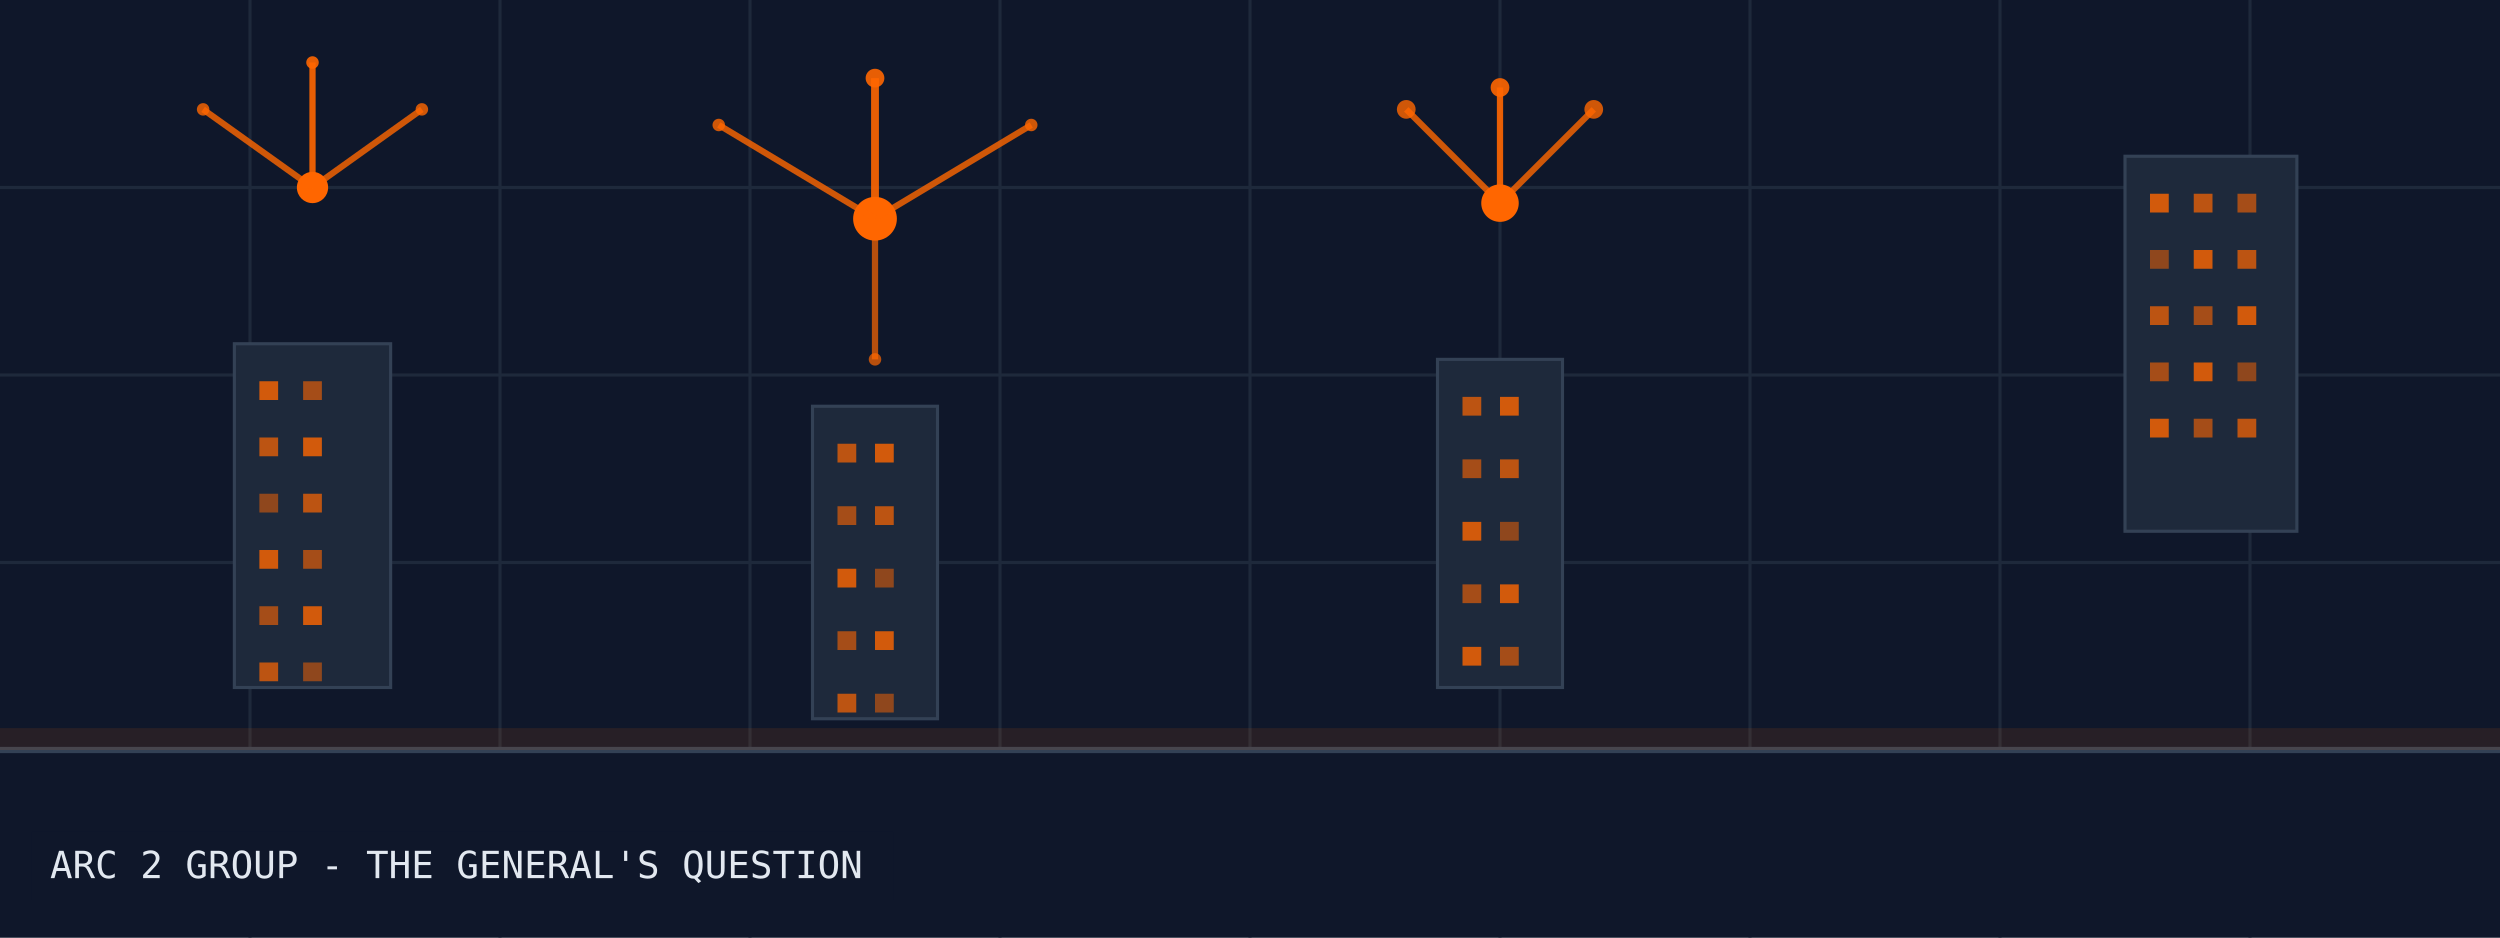
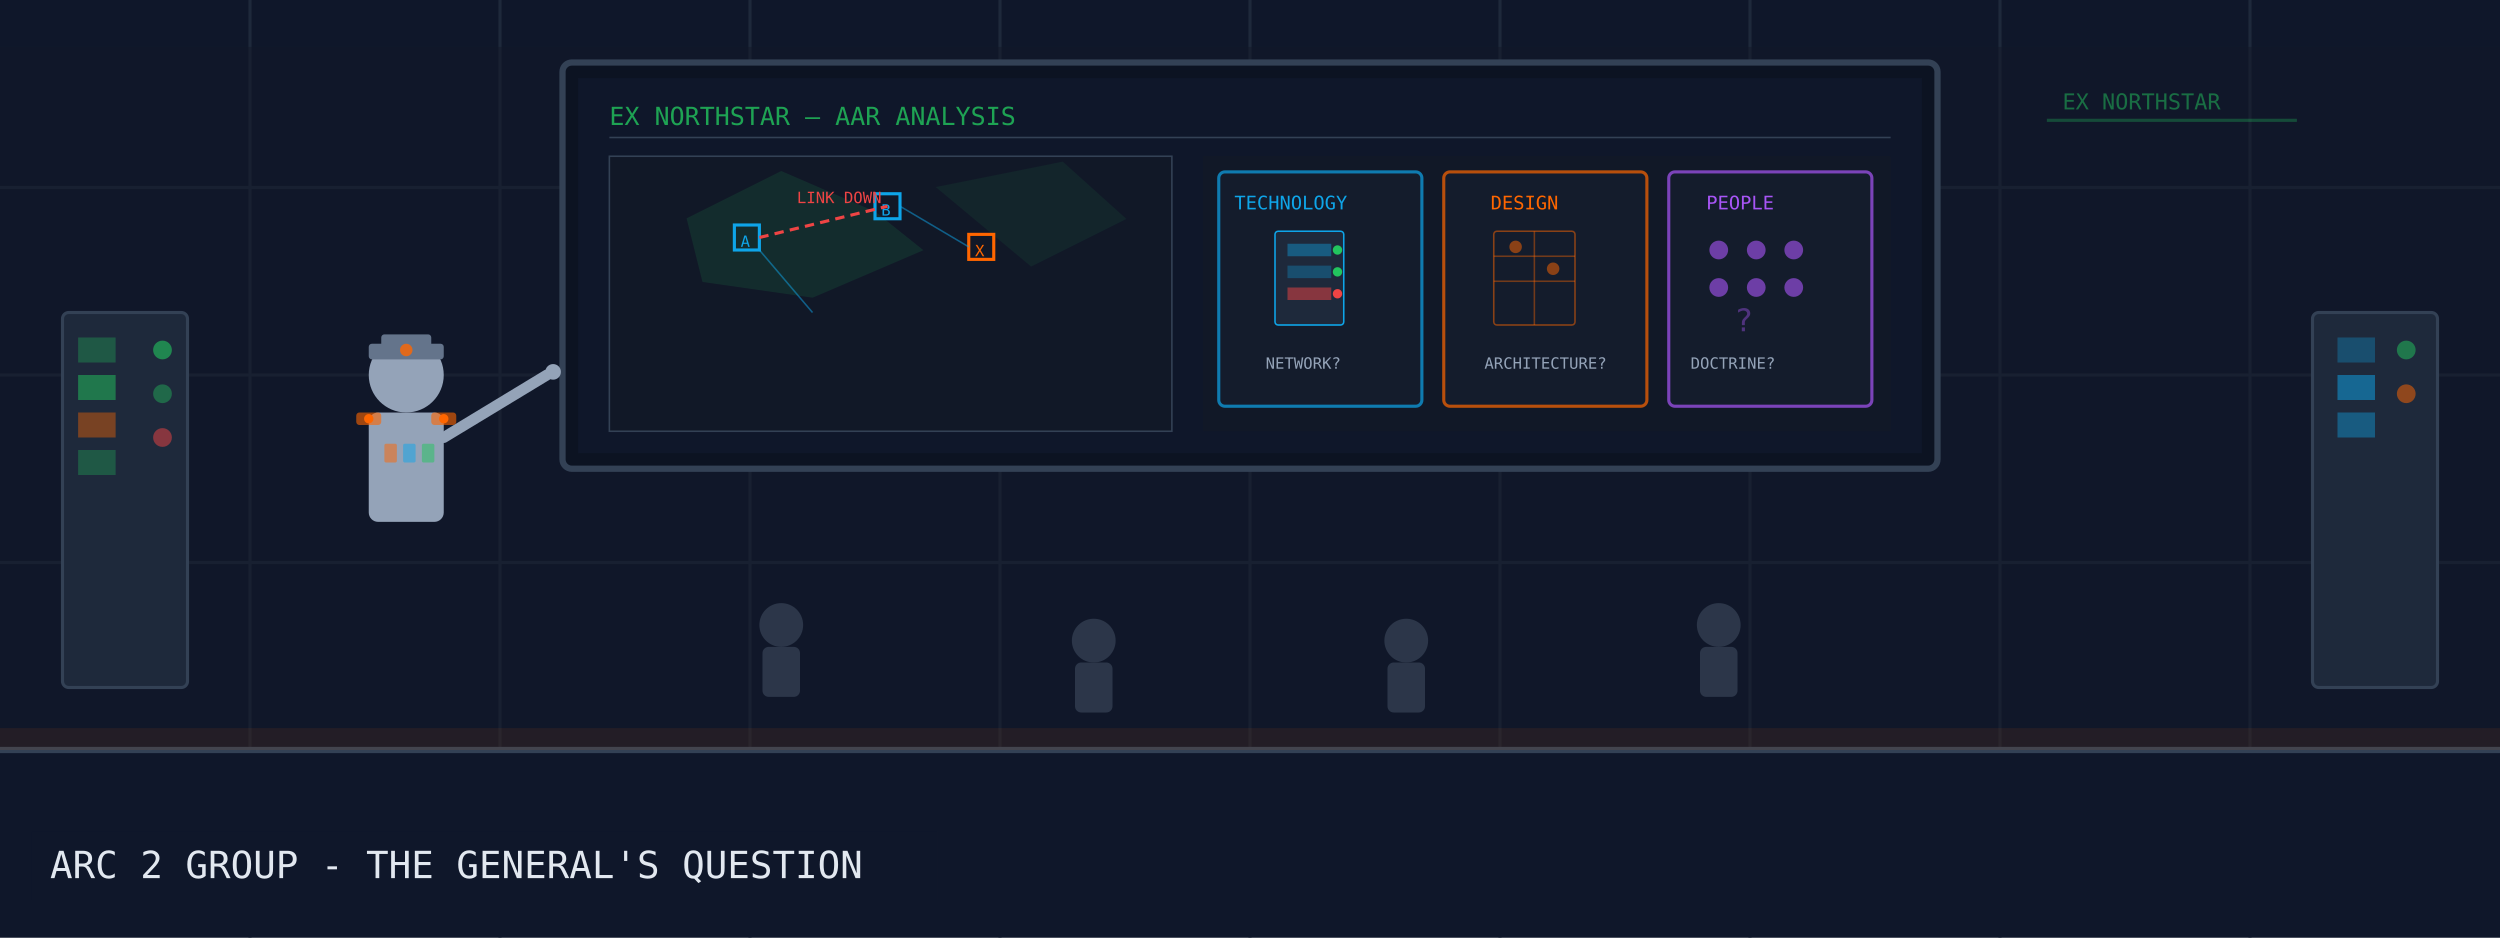
<svg xmlns="http://www.w3.org/2000/svg" viewBox="0 0 800 300" width="800" height="300">
  <rect width="800" height="300" fill="#0f172a" />
  <line x1="80" y1="0" x2="80" y2="300" stroke="#1e293b" stroke-width="1" />
  <line x1="160" y1="0" x2="160" y2="300" stroke="#1e293b" stroke-width="1" />
  <line x1="240" y1="0" x2="240" y2="300" stroke="#1e293b" stroke-width="1" />
  <line x1="320" y1="0" x2="320" y2="300" stroke="#1e293b" stroke-width="1" />
  <line x1="400" y1="0" x2="400" y2="300" stroke="#1e293b" stroke-width="1" />
  <line x1="480" y1="0" x2="480" y2="300" stroke="#1e293b" stroke-width="1" />
  <line x1="560" y1="0" x2="560" y2="300" stroke="#1e293b" stroke-width="1" />
  <line x1="640" y1="0" x2="640" y2="300" stroke="#1e293b" stroke-width="1" />
  <line x1="720" y1="0" x2="720" y2="300" stroke="#1e293b" stroke-width="1" />
  <line x1="0" y1="60" x2="800" y2="60" stroke="#1e293b" stroke-width="1" />
  <line x1="0" y1="120" x2="800" y2="120" stroke="#1e293b" stroke-width="1" />
  <line x1="0" y1="180" x2="800" y2="180" stroke="#1e293b" stroke-width="1" />
  <line x1="0" y1="240" x2="800" y2="240" stroke="#1e293b" stroke-width="1" />
+   <rect x="0" y="15" width="800" height="225" fill="#111827" opacity="0.5" />
+   <rect x="180" y="20" width="440" height="130" rx="3" fill="#0c1322" stroke="#334155" stroke-width="2" />
+   <rect x="185" y="25" width="430" height="120" fill="#0f172a" />
+   <text x="195" y="40" font-family="monospace" font-size="8" fill="#22c55e" opacity="0.8">EX NORTHSTAR — AAR ANALYSIS</text>
+   <line x1="195" y1="44" x2="605" y2="44" stroke="#334155" stroke-width="0.5" />
+   <rect x="195" y="50" width="180" height="88" fill="#111827" stroke="#334155" stroke-width="0.5" />
+   <polygon points="220,70 250,55 280,68 295,80 260,95 225,90" fill="#22c55e" opacity="0.12" stroke="#22c55e" stroke-width="0.5" />
+   <polygon points="300,60 340,52 360,70 330,85" fill="#22c55e" opacity="0.08" stroke="#22c55e" stroke-width="0.5" />
+   <rect x="235" y="72" width="8" height="8" fill="none" stroke="#0ea5e9" stroke-width="1" />
+   <text x="237" y="79" font-family="monospace" font-size="5" fill="#0ea5e9">A</text>
+   <rect x="280" y="62" width="8" height="8" fill="none" stroke="#0ea5e9" stroke-width="1" />
+   <text x="282" y="69" font-family="monospace" font-size="5" fill="#0ea5e9">B</text>
+   <rect x="310" y="75" width="8" height="8" fill="none" stroke="#FF6600" stroke-width="1" />
+   <text x="312" y="82" font-family="monospace" font-size="5" fill="#FF6600">X</text>
+   <line x1="243" y1="76" x2="284" y2="66" stroke="#ef4444" stroke-width="1" stroke-dasharray="3,2" />
+   <text x="255" y="65" font-family="monospace" font-size="5" fill="#ef4444">LINK DOWN</text>
+   <line x1="243" y1="80" x2="260" y2="100" stroke="#0ea5e9" stroke-width="0.5" opacity="0.5" />
+   <line x1="288" y1="66" x2="310" y2="79" stroke="#0ea5e9" stroke-width="0.5" opacity="0.5" />
+   <rect x="385" y="50" width="220" height="88" fill="#111827" />
+   <rect x="390" y="55" width="65" height="75" rx="2" fill="#151e2e" stroke="#0ea5e9" stroke-width="1" opacity="0.7" />
+   <text x="395" y="67" font-family="monospace" font-size="6" fill="#0ea5e9">TECHNOLOGY</text>
+   <rect x="408" y="74" width="22" height="30" rx="1" fill="#1e293b" stroke="#0ea5e9" stroke-width="0.5" />
+   <rect x="412" y="78" width="14" height="4" fill="#0ea5e9" opacity="0.4" />
+   <rect x="412" y="85" width="14" height="4" fill="#0ea5e9" opacity="0.3" />
+   <rect x="412" y="92" width="14" height="4" fill="#ef4444" opacity="0.5" />
+   <circle cx="428" cy="80" r="1.5" fill="#22c55e" />
+   <circle cx="428" cy="87" r="1.5" fill="#22c55e" />
+   <circle cx="428" cy="94" r="1.5" fill="#ef4444" />
+   <text x="405" y="118" font-family="monospace" font-size="5" fill="#94a3b8">NETWORK?</text>
+   <rect x="462" y="55" width="65" height="75" rx="2" fill="#151e2e" stroke="#FF6600" stroke-width="1" opacity="0.7" />
+   <text x="477" y="67" font-family="monospace" font-size="6" fill="#FF6600">DESIGN</text>
+   <rect x="478" y="74" width="26" height="30" rx="1" fill="none" stroke="#FF6600" stroke-width="0.5" opacity="0.5" />
+   <line x1="478" y1="82" x2="504" y2="82" stroke="#FF6600" stroke-width="0.5" opacity="0.4" />
+   <line x1="478" y1="90" x2="504" y2="90" stroke="#FF6600" stroke-width="0.5" opacity="0.4" />
+   <line x1="491" y1="74" x2="491" y2="104" stroke="#FF6600" stroke-width="0.5" opacity="0.4" />
+   <circle cx="485" cy="79" r="2" fill="#FF6600" opacity="0.5" />
+   <circle cx="497" cy="86" r="2" fill="#FF6600" opacity="0.5" />
+   <text x="475" y="118" font-family="monospace" font-size="5" fill="#94a3b8">ARCHITECTURE?</text>
+   <rect x="534" y="55" width="65" height="75" rx="2" fill="#151e2e" stroke="#a855f7" stroke-width="1" opacity="0.7" />
+   <text x="546" y="67" font-family="monospace" font-size="6" fill="#a855f7">PEOPLE</text>
+   <g fill="#a855f7" opacity="0.6">
+     <circle cx="550" cy="80" r="3" />
+     <circle cx="562" cy="80" r="3" />
+     <circle cx="574" cy="80" r="3" />
+     <circle cx="550" cy="92" r="3" />
+     <circle cx="562" cy="92" r="3" />
+     <circle cx="574" cy="92" r="3" />
+   </g>
+   <text x="555" y="106" font-family="monospace" font-size="10" fill="#a855f7" opacity="0.4">?</text>
+   <text x="541" y="118" font-family="monospace" font-size="5" fill="#94a3b8">DOCTRINE?</text>
+   <rect x="20" y="100" width="40" height="120" rx="2" fill="#1e293b" stroke="#334155" stroke-width="1" />
+   <rect x="25" y="108" width="12" height="8" fill="#22c55e" opacity="0.3" />
+   <rect x="25" y="120" width="12" height="8" fill="#22c55e" opacity="0.5" />
+   <rect x="25" y="132" width="12" height="8" fill="#FF6600" opacity="0.4" />
+   <rect x="25" y="144" width="12" height="8" fill="#22c55e" opacity="0.3" />
+   <circle cx="52" cy="112" r="3" fill="#22c55e" opacity="0.6" />
+   <circle cx="52" cy="126" r="3" fill="#22c55e" opacity="0.4" />
+   <circle cx="52" cy="140" r="3" fill="#ef4444" opacity="0.5" />
+   <rect x="740" y="100" width="40" height="120" rx="2" fill="#1e293b" stroke="#334155" stroke-width="1" />
+   <rect x="748" y="108" width="12" height="8" fill="#0ea5e9" opacity="0.3" />
+   <rect x="748" y="120" width="12" height="8" fill="#0ea5e9" opacity="0.5" />
+   <rect x="748" y="132" width="12" height="8" fill="#0ea5e9" opacity="0.4" />
+   <circle cx="770" cy="112" r="3" fill="#22c55e" opacity="0.5" />
+   <circle cx="770" cy="126" r="3" fill="#FF6600" opacity="0.5" />
+   <circle cx="130" cy="120" r="12" fill="#94a3b8" />
+   <rect x="118" y="110" width="24" height="5" rx="1" fill="#64748b" />
+   <rect x="122" y="107" width="16" height="5" rx="1" fill="#64748b" />
+   <circle cx="130" cy="112" r="2" fill="#FF6600" opacity="0.8" />
+   <rect x="118" y="132" width="24" height="35" rx="3" fill="#94a3b8" />
+   <rect x="114" y="132" width="8" height="4" rx="1" fill="#FF6600" opacity="0.6" />
+   <rect x="138" y="132" width="8" height="4" rx="1" fill="#FF6600" opacity="0.6" />
+   <circle cx="118" cy="134" r="1.5" fill="#FF6600" />
+   <circle cx="142" cy="134" r="1.5" fill="#FF6600" />
+   <rect x="123" y="142" width="4" height="6" rx="0.5" fill="#FF6600" opacity="0.5" />
+   <rect x="129" y="142" width="4" height="6" rx="0.5" fill="#0ea5e9" opacity="0.5" />
+   <rect x="135" y="142" width="4" height="6" rx="0.5" fill="#22c55e" opacity="0.5" />
+   <line x1="142" y1="140" x2="175" y2="120" stroke="#94a3b8" stroke-width="3.5" stroke-linecap="round" />
+   <circle cx="177" cy="119" r="2.5" fill="#94a3b8" />
+   <g opacity="0.5">
+     <circle cx="250" cy="200" r="7" fill="#475569" />
+     <rect x="244" y="207" width="12" height="16" rx="2" fill="#475569" />
+     <circle cx="350" cy="205" r="7" fill="#475569" />
+     <rect x="344" y="212" width="12" height="16" rx="2" fill="#475569" />
+     <circle cx="450" cy="205" r="7" fill="#475569" />
+     <rect x="444" y="212" width="12" height="16" rx="2" fill="#475569" />
+     <circle cx="550" cy="200" r="7" fill="#475569" />
+     <rect x="544" y="207" width="12" height="16" rx="2" fill="#475569" />
+   </g>
+   <text x="660" y="35" font-family="monospace" font-size="7" fill="#22c55e" opacity="0.5">EX NORTHSTAR</text>
+   <rect x="655" y="38" width="80" height="1" fill="#22c55e" opacity="0.3" />
  <rect x="0" y="240" width="800" height="60" fill="#0f172a" />
-   <line x1="0" y1="240" x2="800" y2="240" stroke="#334155" stroke-width="2.0" />
-   <rect x="0" y="233" width="800" height="7" fill="#FF6600" opacity="0.1" />
-   <circle cx="100" cy="60" r="5" fill="#FF6600" />
-   <line x1="100" y1="60" x2="100" y2="20" stroke="#FF6600" stroke-width="2" opacity="0.9" />
-   <circle cx="100" cy="20" r="2" fill="#FF6600" opacity="0.9" />
-   <line x1="100" y1="60" x2="135" y2="35" stroke="#FF6600" stroke-width="2" opacity="0.8" />
-   <circle cx="135" cy="35" r="2" fill="#FF6600" opacity="0.8" />
-   <line x1="100" y1="60" x2="65" y2="35" stroke="#FF6600" stroke-width="2" opacity="0.8" />
-   <circle cx="65" cy="35" r="2" fill="#FF6600" opacity="0.8" />
-   <rect x="75" y="110" width="50" height="110" fill="#1e293b" stroke="#334155" stroke-width="1" />
-   <rect x="83" y="122" width="6" height="6" fill="#FF6600" opacity="0.8" />
-   <rect x="97" y="122" width="6" height="6" fill="#FF6600" opacity="0.6" />
-   <rect x="83" y="140" width="6" height="6" fill="#FF6600" opacity="0.7" />
-   <rect x="97" y="140" width="6" height="6" fill="#FF6600" opacity="0.8" />
-   <rect x="83" y="158" width="6" height="6" fill="#FF6600" opacity="0.5" />
-   <rect x="97" y="158" width="6" height="6" fill="#FF6600" opacity="0.7" />
-   <rect x="83" y="176" width="6" height="6" fill="#FF6600" opacity="0.8" />
-   <rect x="97" y="176" width="6" height="6" fill="#FF6600" opacity="0.6" />
-   <rect x="83" y="194" width="6" height="6" fill="#FF6600" opacity="0.6" />
-   <rect x="97" y="194" width="6" height="6" fill="#FF6600" opacity="0.8" />
-   <rect x="83" y="212" width="6" height="6" fill="#FF6600" opacity="0.7" />
-   <rect x="97" y="212" width="6" height="6" fill="#FF6600" opacity="0.5" />
-   <circle cx="280" cy="70" r="7" fill="#FF6600" />
-   <line x1="280" y1="70" x2="280" y2="25" stroke="#FF6600" stroke-width="2.5" opacity="0.9" />
-   <circle cx="280" cy="25" r="3" fill="#FF6600" opacity="0.9" />
-   <line x1="280" y1="70" x2="330" y2="40" stroke="#FF6600" stroke-width="2" opacity="0.8" />
-   <circle cx="330" cy="40" r="2" fill="#FF6600" opacity="0.8" />
-   <line x1="280" y1="70" x2="230" y2="40" stroke="#FF6600" stroke-width="2" opacity="0.8" />
-   <circle cx="230" cy="40" r="2" fill="#FF6600" opacity="0.8" />
-   <line x1="280" y1="70" x2="280" y2="115" stroke="#FF6600" stroke-width="2" opacity="0.7" />
-   <circle cx="280" cy="115" r="2" fill="#FF6600" opacity="0.7" />
-   <rect x="260" y="130" width="40" height="100" fill="#1e293b" stroke="#334155" stroke-width="1" />
-   <rect x="268" y="142" width="6" height="6" fill="#FF6600" opacity="0.7" />
-   <rect x="280" y="142" width="6" height="6" fill="#FF6600" opacity="0.8" />
-   <rect x="268" y="162" width="6" height="6" fill="#FF6600" opacity="0.6" />
-   <rect x="280" y="162" width="6" height="6" fill="#FF6600" opacity="0.7" />
-   <rect x="268" y="182" width="6" height="6" fill="#FF6600" opacity="0.8" />
-   <rect x="280" y="182" width="6" height="6" fill="#FF6600" opacity="0.5" />
-   <rect x="268" y="202" width="6" height="6" fill="#FF6600" opacity="0.6" />
-   <rect x="280" y="202" width="6" height="6" fill="#FF6600" opacity="0.8" />
-   <rect x="268" y="222" width="6" height="6" fill="#FF6600" opacity="0.7" />
-   <rect x="280" y="222" width="6" height="6" fill="#FF6600" opacity="0.5" />
-   <circle cx="480" cy="65" r="6" fill="#FF6600" />
-   <line x1="480" y1="65" x2="450" y2="35" stroke="#FF6600" stroke-width="2" opacity="0.8" />
-   <circle cx="450" cy="35" r="3" fill="#FF6600" opacity="0.8" />
-   <line x1="480" y1="65" x2="510" y2="35" stroke="#FF6600" stroke-width="2" opacity="0.8" />
-   <circle cx="510" cy="35" r="3" fill="#FF6600" opacity="0.8" />
-   <line x1="480" y1="65" x2="480" y2="28" stroke="#FF6600" stroke-width="2" opacity="0.9" />
-   <circle cx="480" cy="28" r="3" fill="#FF6600" opacity="0.9" />
-   <rect x="460" y="115" width="40" height="105" fill="#1e293b" stroke="#334155" stroke-width="1" />
-   <rect x="468" y="127" width="6" height="6" fill="#FF6600" opacity="0.7" />
-   <rect x="480" y="127" width="6" height="6" fill="#FF6600" opacity="0.8" />
-   <rect x="468" y="147" width="6" height="6" fill="#FF6600" opacity="0.6" />
-   <rect x="480" y="147" width="6" height="6" fill="#FF6600" opacity="0.7" />
-   <rect x="468" y="167" width="6" height="6" fill="#FF6600" opacity="0.8" />
-   <rect x="480" y="167" width="6" height="6" fill="#FF6600" opacity="0.5" />
-   <rect x="468" y="187" width="6" height="6" fill="#FF6600" opacity="0.6" />
-   <rect x="480" y="187" width="6" height="6" fill="#FF6600" opacity="0.8" />
-   <rect x="468" y="207" width="6" height="6" fill="#FF6600" opacity="0.8" />
-   <rect x="480" y="207" width="6" height="6" fill="#FF6600" opacity="0.6" />
-   <rect x="680" y="50" width="55" height="120" fill="#1e293b" stroke="#334155" stroke-width="1" />
-   <rect x="688" y="62" width="6" height="6" fill="#FF6600" opacity="0.8" />
-   <rect x="702" y="62" width="6" height="6" fill="#FF6600" opacity="0.7" />
-   <rect x="716" y="62" width="6" height="6" fill="#FF6600" opacity="0.6" />
-   <rect x="688" y="80" width="6" height="6" fill="#FF6600" opacity="0.5" />
-   <rect x="702" y="80" width="6" height="6" fill="#FF6600" opacity="0.8" />
-   <rect x="716" y="80" width="6" height="6" fill="#FF6600" opacity="0.7" />
-   <rect x="688" y="98" width="6" height="6" fill="#FF6600" opacity="0.7" />
-   <rect x="702" y="98" width="6" height="6" fill="#FF6600" opacity="0.6" />
-   <rect x="716" y="98" width="6" height="6" fill="#FF6600" opacity="0.8" />
-   <rect x="688" y="116" width="6" height="6" fill="#FF6600" opacity="0.6" />
-   <rect x="702" y="116" width="6" height="6" fill="#FF6600" opacity="0.8" />
-   <rect x="716" y="116" width="6" height="6" fill="#FF6600" opacity="0.5" />
-   <rect x="688" y="134" width="6" height="6" fill="#FF6600" opacity="0.8" />
-   <rect x="702" y="134" width="6" height="6" fill="#FF6600" opacity="0.6" />
-   <rect x="716" y="134" width="6" height="6" fill="#FF6600" opacity="0.7" />
-   <rect x="10" y="266" width="276" height="22" fill="#0f172a" opacity="0.85" />
+   <line x1="0" y1="240" x2="800" y2="240" stroke="#334155" stroke-width="2" />
+   <rect x="0" y="233" width="800" height="7" fill="#FF6600" opacity="0.08" />
+   <rect x="10" y="266" width="290" height="22" fill="#0f172a" opacity="0.85" />
  <text x="16" y="281" font-family="monospace" font-size="12" fill="#e2e8f0">ARC 2 GROUP - THE GENERAL'S QUESTION</text>
</svg>
